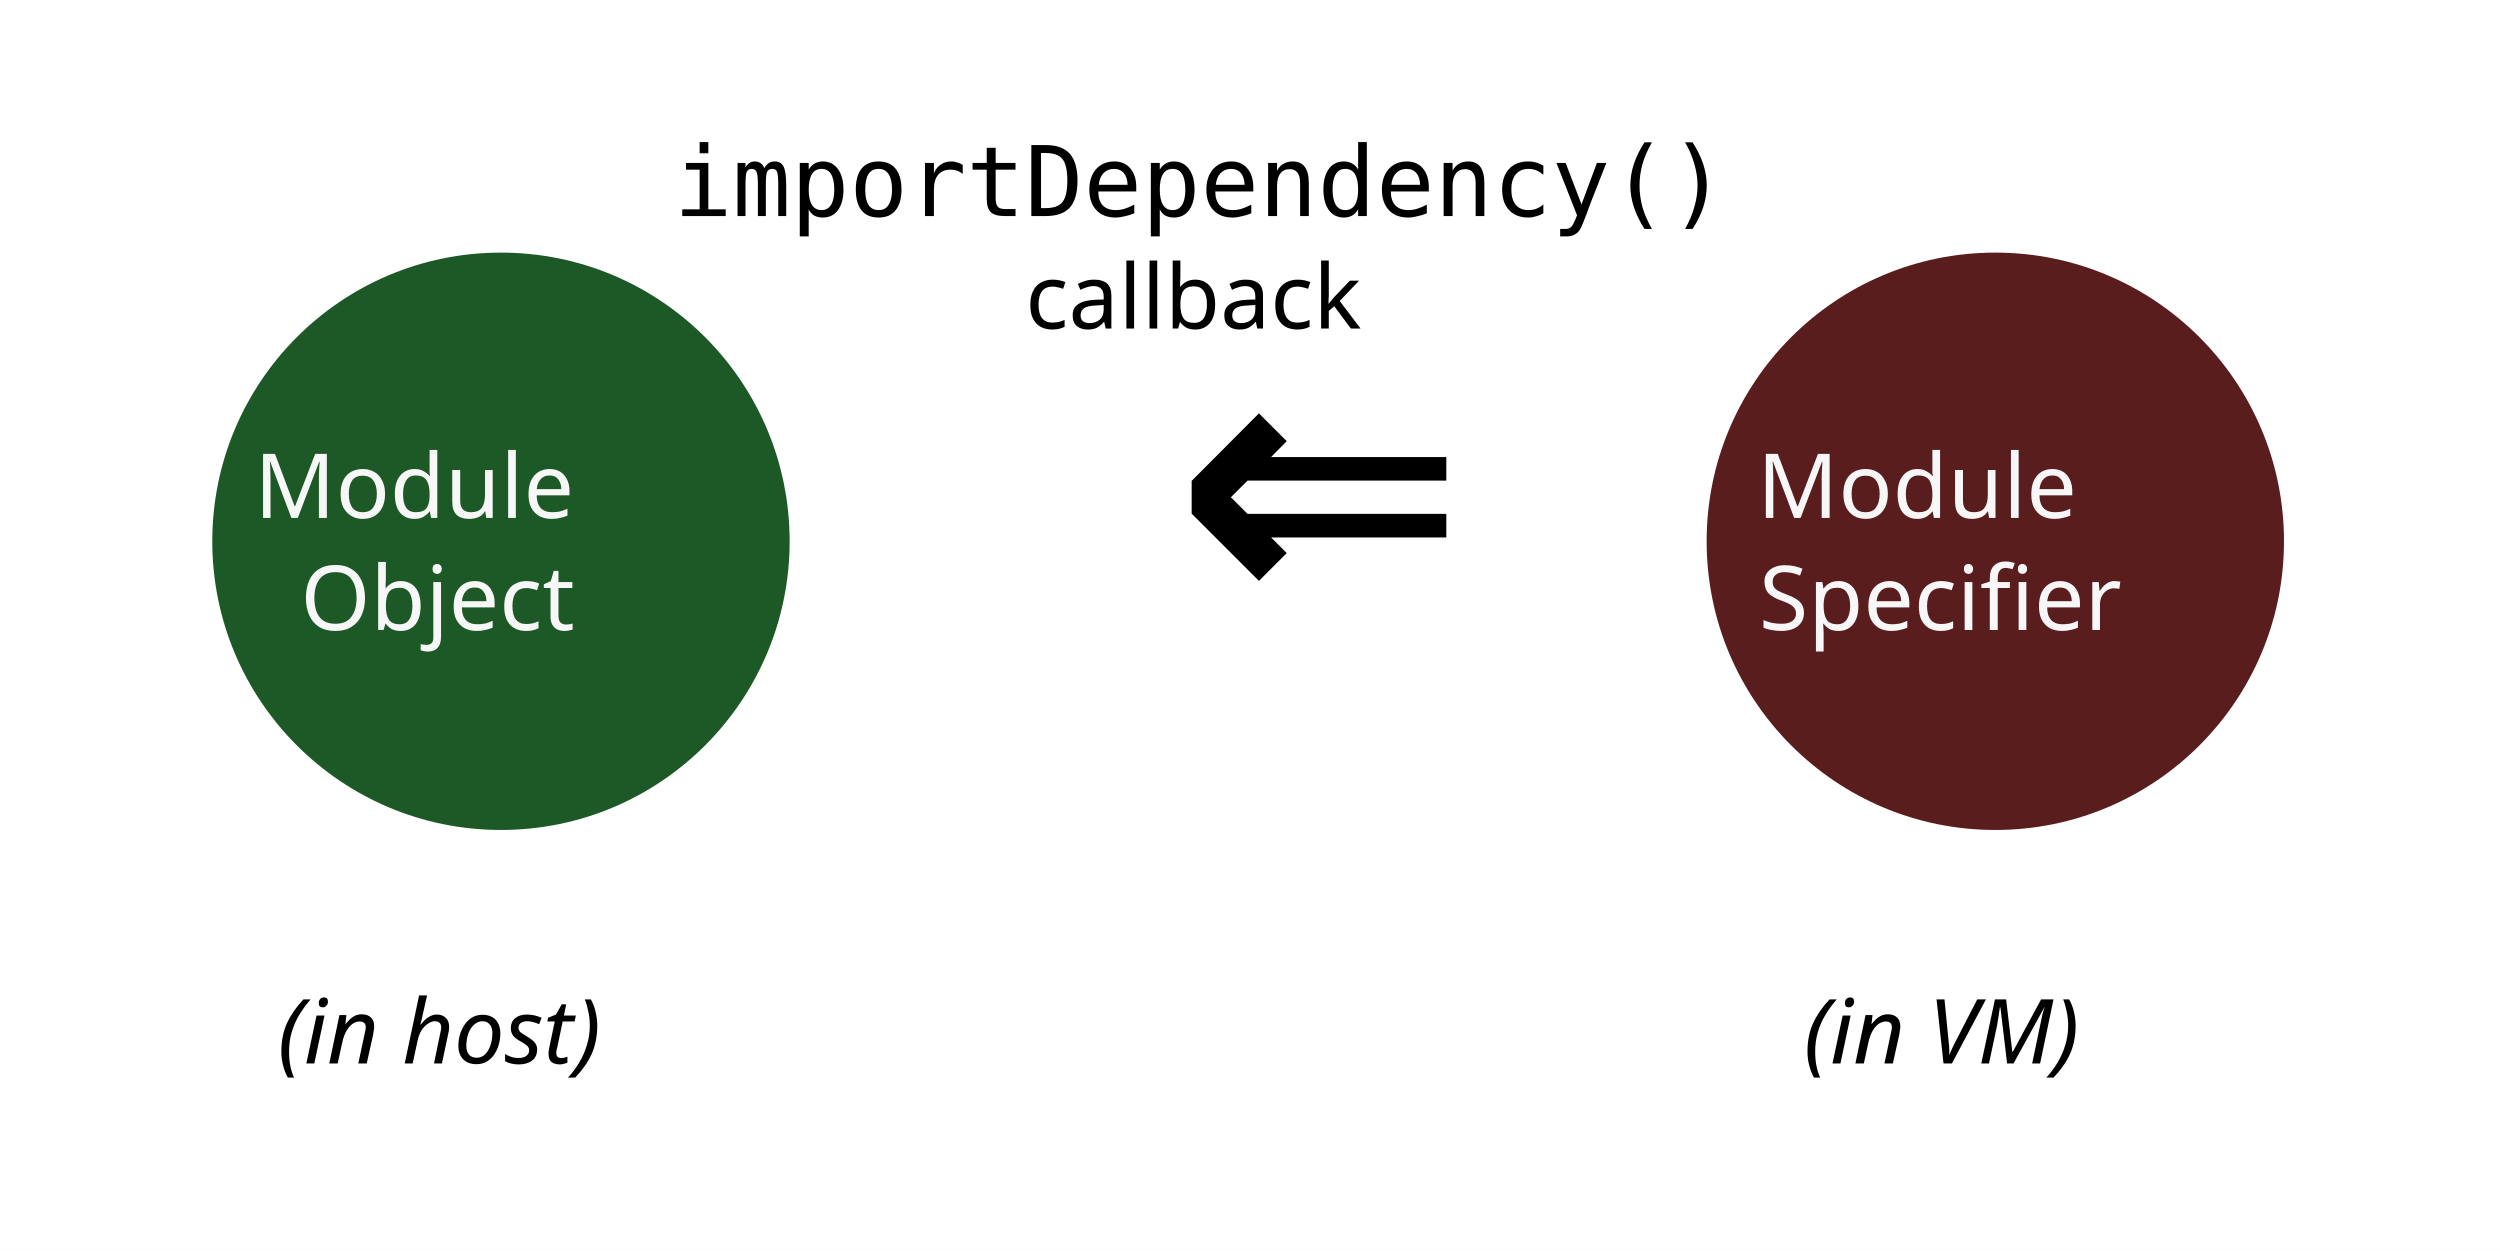
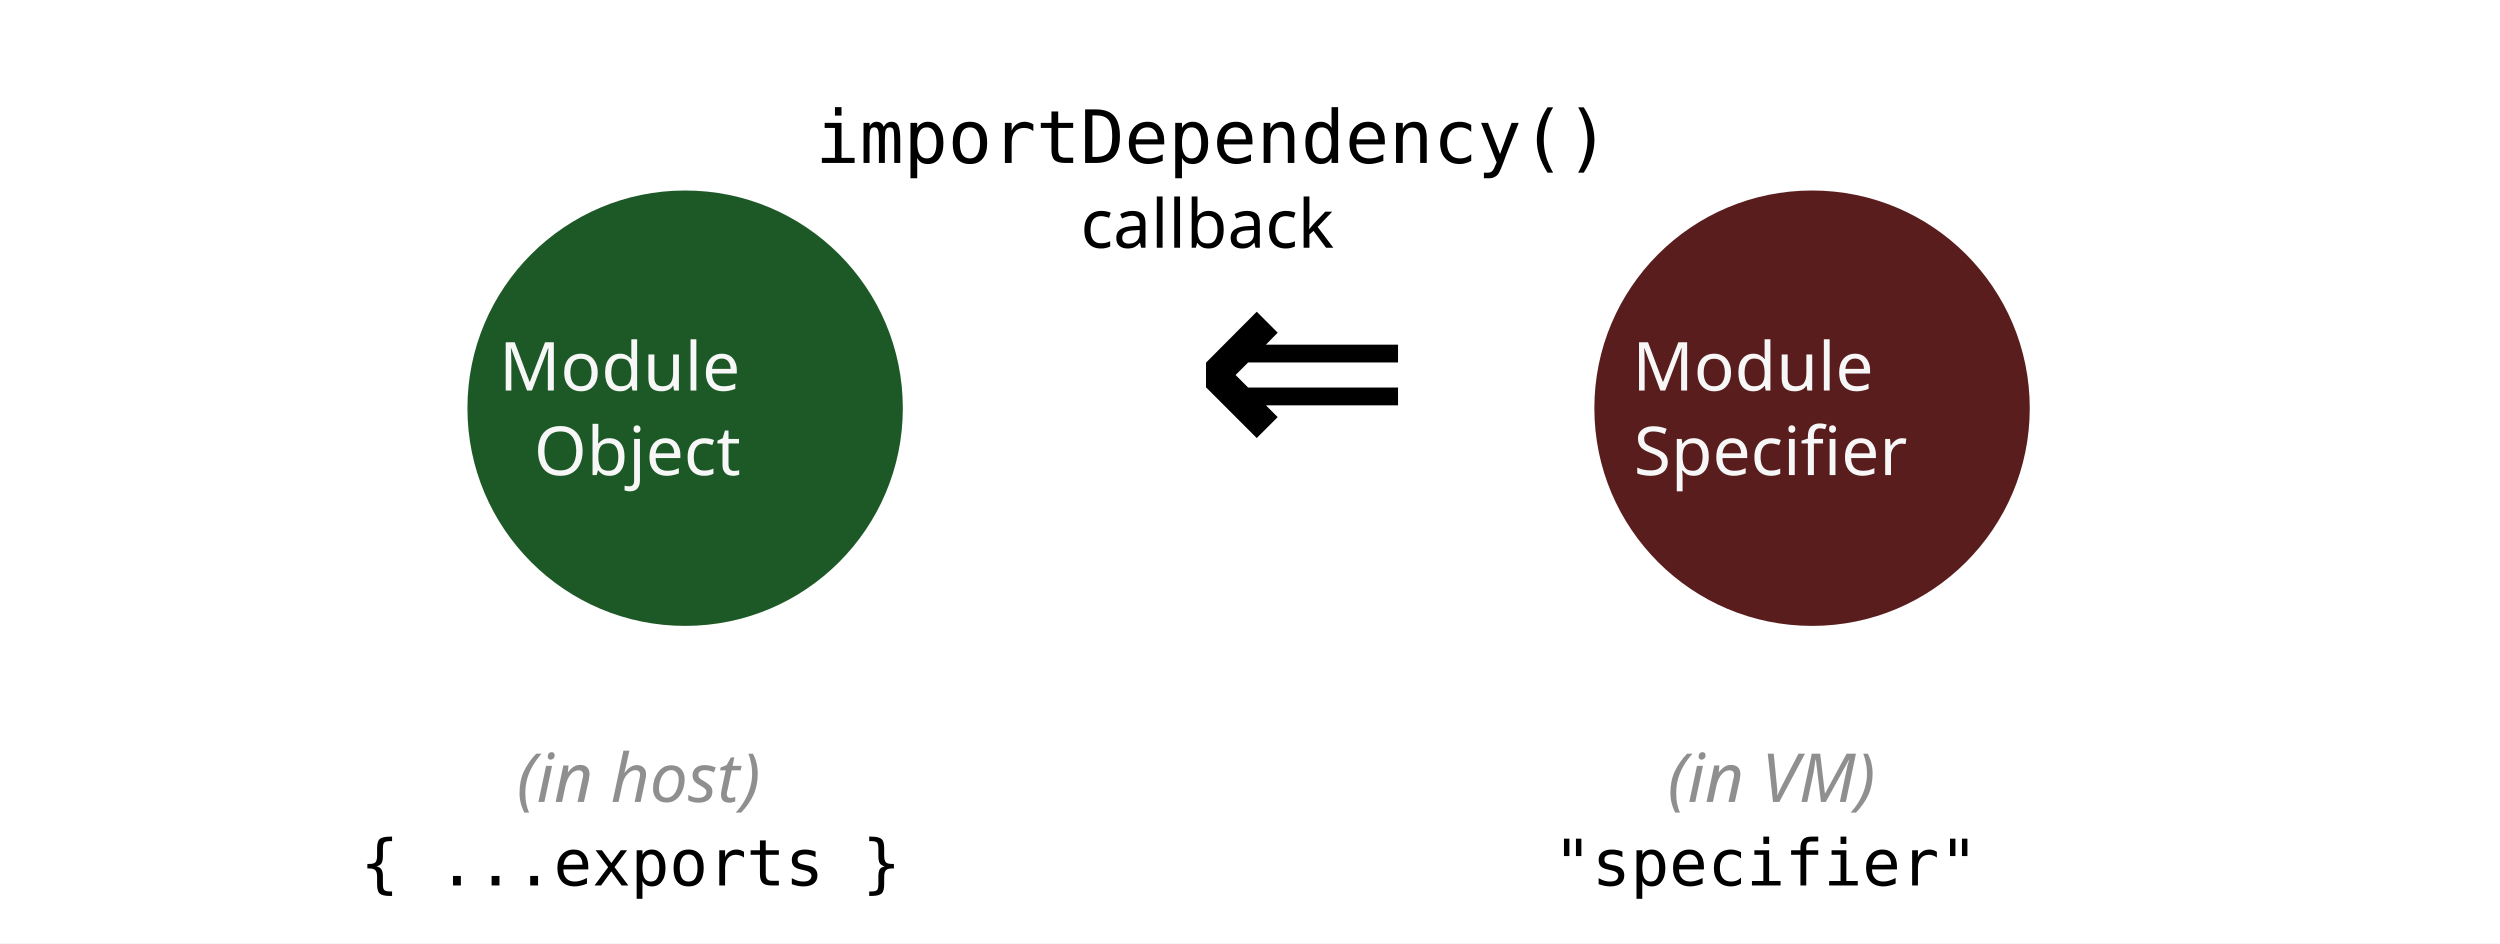
- <svg xmlns="http://www.w3.org/2000/svg" width="157.389mm" height="78.754mm" viewBox="0 0 157.389 78.754" version="1.1" id="svg8">
+ <svg xmlns="http://www.w3.org/2000/svg" width="208.705mm" height="78.754mm" viewBox="0 0 208.705 78.754" version="1.1" id="svg8">
  <defs id="defs2">
    <marker style="overflow:visible" id="marker1111" refX="0" refY="0" orient="auto">
      <path transform="scale(0.2)" style="fill:#000000;fill-opacity:1;fill-rule:evenodd;stroke:#000000;stroke-width:1pt;stroke-opacity:1" d="M 5.77,0 -2.88,5 V -5 Z" id="path1109" />
    </marker>
    <marker orient="auto" refY="0" refX="0" id="marker1101" style="overflow:visible">
      <path id="path1099" d="M 5.77,0 -2.88,5 V -5 Z" style="fill:#000000;fill-opacity:1;fill-rule:evenodd;stroke:#000000;stroke-width:1pt;stroke-opacity:1" transform="scale(0.2)" />
    </marker>
    <rect id="rect864" height="21.639" width="163.38" y="56.318" x="49.42" />
  </defs>
-   <g transform="translate(-15.26679,-34.30086)" id="layer2">
-     <rect y="34.301" x="15.267" height="78.754" width="157.389" id="rect831" style="fill:#ffffff;fill-opacity:1;stroke:none;stroke-width:0.714;stroke-linecap:round" />
+   <g transform="translate(10.39109,-34.30086)" id="layer2">
+     <rect y="34.301" x="-10.391" height="78.754" width="208.705" id="rect831" style="fill:#ffffff;fill-opacity:1;stroke:none;stroke-width:0.822;stroke-linecap:round" />
  </g>
-   <g transform="translate(-15.26679,-34.30086)" id="layer1">
+   <g transform="translate(10.39109,-34.30086)" id="layer1">
    <text style="font-style:normal;font-weight:normal;font-size:10.583px;line-height:1.25;font-family:sans-serif;white-space:pre;shape-inside:url(#rect864);fill:#000000;fill-opacity:1;stroke:none;" id="text862" xml:space="preserve" />
    <text transform="scale(-1)" id="text861" y="-57.433" x="-107.291" style="font-style:normal;font-weight:normal;font-size:29.832px;line-height:1.25;font-family:sans-serif;fill:#000000;fill-opacity:1;stroke:none;stroke-width:0.746" xml:space="preserve">
      <tspan style="font-style:normal;font-variant:normal;font-weight:bold;font-stretch:normal;font-family:Consolas;-inkscape-font-specification:'Consolas Bold';stroke-width:0.746" y="-57.433" x="-107.291" id="tspan859">⇒</tspan>
    </text>
    <circle style="fill:#591d1d;fill-opacity:1;stroke:none;stroke-width:1.069;stroke-linecap:round;stroke-miterlimit:4;stroke-dasharray:none" id="circle887" cx="140.883" cy="68.378" r="18.174" />
    <text xml:space="preserve" style="font-style:normal;font-weight:normal;font-size:5.644px;line-height:1.25;font-family:sans-serif;fill:#f7f7f7;fill-opacity:1;stroke:none;stroke-width:0.265" x="141.093" y="66.908" id="text893">
      <tspan id="tspan889" x="141.093" y="66.908" style="text-align:center;text-anchor:middle;fill:#f7f7f7;fill-opacity:1;stroke-width:0.265">Module</tspan>
      <tspan x="141.093" y="73.963" style="text-align:center;text-anchor:middle;fill:#f7f7f7;fill-opacity:1;stroke-width:0.265" id="tspan891">Specifier</tspan>
    </text>
    <text id="text897" y="47.903" x="94.818" style="font-style:normal;font-weight:normal;font-size:6.118px;line-height:1.25;font-family:sans-serif;text-align:center;text-anchor:middle;fill:#000000;fill-opacity:1;stroke:none;stroke-width:0.153" xml:space="preserve">
      <tspan style="font-style:normal;font-variant:normal;font-weight:normal;font-stretch:normal;font-family:Consolas;-inkscape-font-specification:Consolas;text-align:center;text-anchor:middle;stroke-width:0.153" y="47.903" x="94.818" id="tspan895">importDependency()</tspan>
    </text>
-     <text id="text901" y="101.252" x="46.598" style="font-style:normal;font-weight:normal;font-size:5.644px;line-height:1.25;font-family:sans-serif;text-align:center;text-anchor:middle;fill:#000000;fill-opacity:1;stroke:none;stroke-width:0.265" xml:space="preserve">
-       <tspan style="font-style:italic;font-variant:normal;font-weight:normal;font-stretch:normal;font-family:sans-serif;-inkscape-font-specification:'sans-serif Italic';text-align:center;text-anchor:middle;stroke-width:0.265" y="101.252" x="46.598" id="tspan899">(in host)</tspan>
+     <text id="text901" y="101.252" x="46.598" style="font-style:normal;font-weight:normal;font-size:5.644px;line-height:1.25;font-family:sans-serif;text-align:center;text-anchor:middle;fill:#8f8f8f;fill-opacity:1;stroke:none;stroke-width:0.265" xml:space="preserve">
+       <tspan style="font-style:italic;font-variant:normal;font-weight:normal;font-stretch:normal;font-family:sans-serif;-inkscape-font-specification:'sans-serif Italic';text-align:center;text-anchor:middle;fill:#8f8f8f;fill-opacity:1;stroke-width:0.265" y="101.252" x="46.598" id="tspan899">(in host)</tspan>
    </text>
-     <text xml:space="preserve" style="font-style:normal;font-weight:normal;font-size:5.644px;line-height:1.25;font-family:sans-serif;text-align:center;text-anchor:middle;fill:#000000;fill-opacity:1;stroke:none;stroke-width:0.265" x="141.174" y="101.252" id="text909">
-       <tspan id="tspan907" x="141.174" y="101.252" style="font-style:italic;font-variant:normal;font-weight:normal;font-stretch:normal;font-family:sans-serif;-inkscape-font-specification:'sans-serif Italic';text-align:center;text-anchor:middle;stroke-width:0.265">(in VM)</tspan>
+     <text xml:space="preserve" style="font-style:normal;font-weight:normal;font-size:5.644px;line-height:1.25;font-family:sans-serif;text-align:center;text-anchor:middle;fill:#8f8f8f;fill-opacity:1;stroke:none;stroke-width:0.265" x="141.174" y="101.252" id="text909">
+       <tspan id="tspan907" x="141.174" y="101.252" style="font-style:italic;font-variant:normal;font-weight:normal;font-stretch:normal;font-family:sans-serif;-inkscape-font-specification:'sans-serif Italic';text-align:center;text-anchor:middle;fill:#8f8f8f;fill-opacity:1;stroke-width:0.265">(in VM)</tspan>
    </text>
    <circle r="18.174" cy="68.378" cx="46.805" id="circle927" style="fill:#1d5926;fill-opacity:1;stroke:none;stroke-width:1.069;stroke-linecap:round;stroke-miterlimit:4;stroke-dasharray:none" />
    <text id="text933" y="66.908" x="46.485" style="font-style:normal;font-weight:normal;font-size:5.644px;line-height:1.25;font-family:sans-serif;fill:#f7f7f7;fill-opacity:1;stroke:none;stroke-width:0.265" xml:space="preserve">
      <tspan style="text-align:center;text-anchor:middle;fill:#f7f7f7;fill-opacity:1;stroke-width:0.265" y="66.908" x="46.485" id="tspan929">Module</tspan>
      <tspan id="tspan931" style="text-align:center;text-anchor:middle;fill:#f7f7f7;fill-opacity:1;stroke-width:0.265" y="73.963" x="46.485">Object</tspan>
    </text>
    <text xml:space="preserve" style="font-style:normal;font-weight:normal;font-size:5.644px;line-height:1.25;font-family:sans-serif;text-align:center;text-anchor:middle;fill:#000000;fill-opacity:1;stroke:none;stroke-width:0.153" x="94.063" y="54.986" id="text937">
      <tspan id="tspan935" x="94.063" y="54.986" style="font-style:normal;font-variant:normal;font-weight:normal;font-stretch:normal;font-family:sans-serif;-inkscape-font-specification:sans-serif;text-align:center;text-anchor:middle;stroke-width:0.153">callback</tspan>
    </text>
+     <text id="text875" y="108.221" x="45.737" style="font-style:normal;font-weight:normal;font-size:5.353px;line-height:1.25;font-family:sans-serif;text-align:center;text-anchor:middle;fill:#000000;fill-opacity:1;stroke:none;stroke-width:0.134" xml:space="preserve">
+       <tspan style="font-style:normal;font-variant:normal;font-weight:normal;font-stretch:normal;font-family:Consolas;-inkscape-font-specification:Consolas;text-align:center;text-anchor:middle;stroke-width:0.134" y="108.221" x="45.737" id="tspan873">{ ...exports }</tspan>
+     </text>
+     <text xml:space="preserve" style="font-style:normal;font-weight:normal;font-size:5.353px;line-height:1.25;font-family:sans-serif;text-align:center;text-anchor:middle;fill:#000000;fill-opacity:1;stroke:none;stroke-width:0.134" x="140.484" y="108.221" id="text949">
+       <tspan id="tspan947" x="140.484" y="108.221" style="font-style:normal;font-variant:normal;font-weight:normal;font-stretch:normal;font-family:Consolas;-inkscape-font-specification:Consolas;text-align:center;text-anchor:middle;stroke-width:0.134">"specifier"</tspan>
+     </text>
  </g>
</svg>
